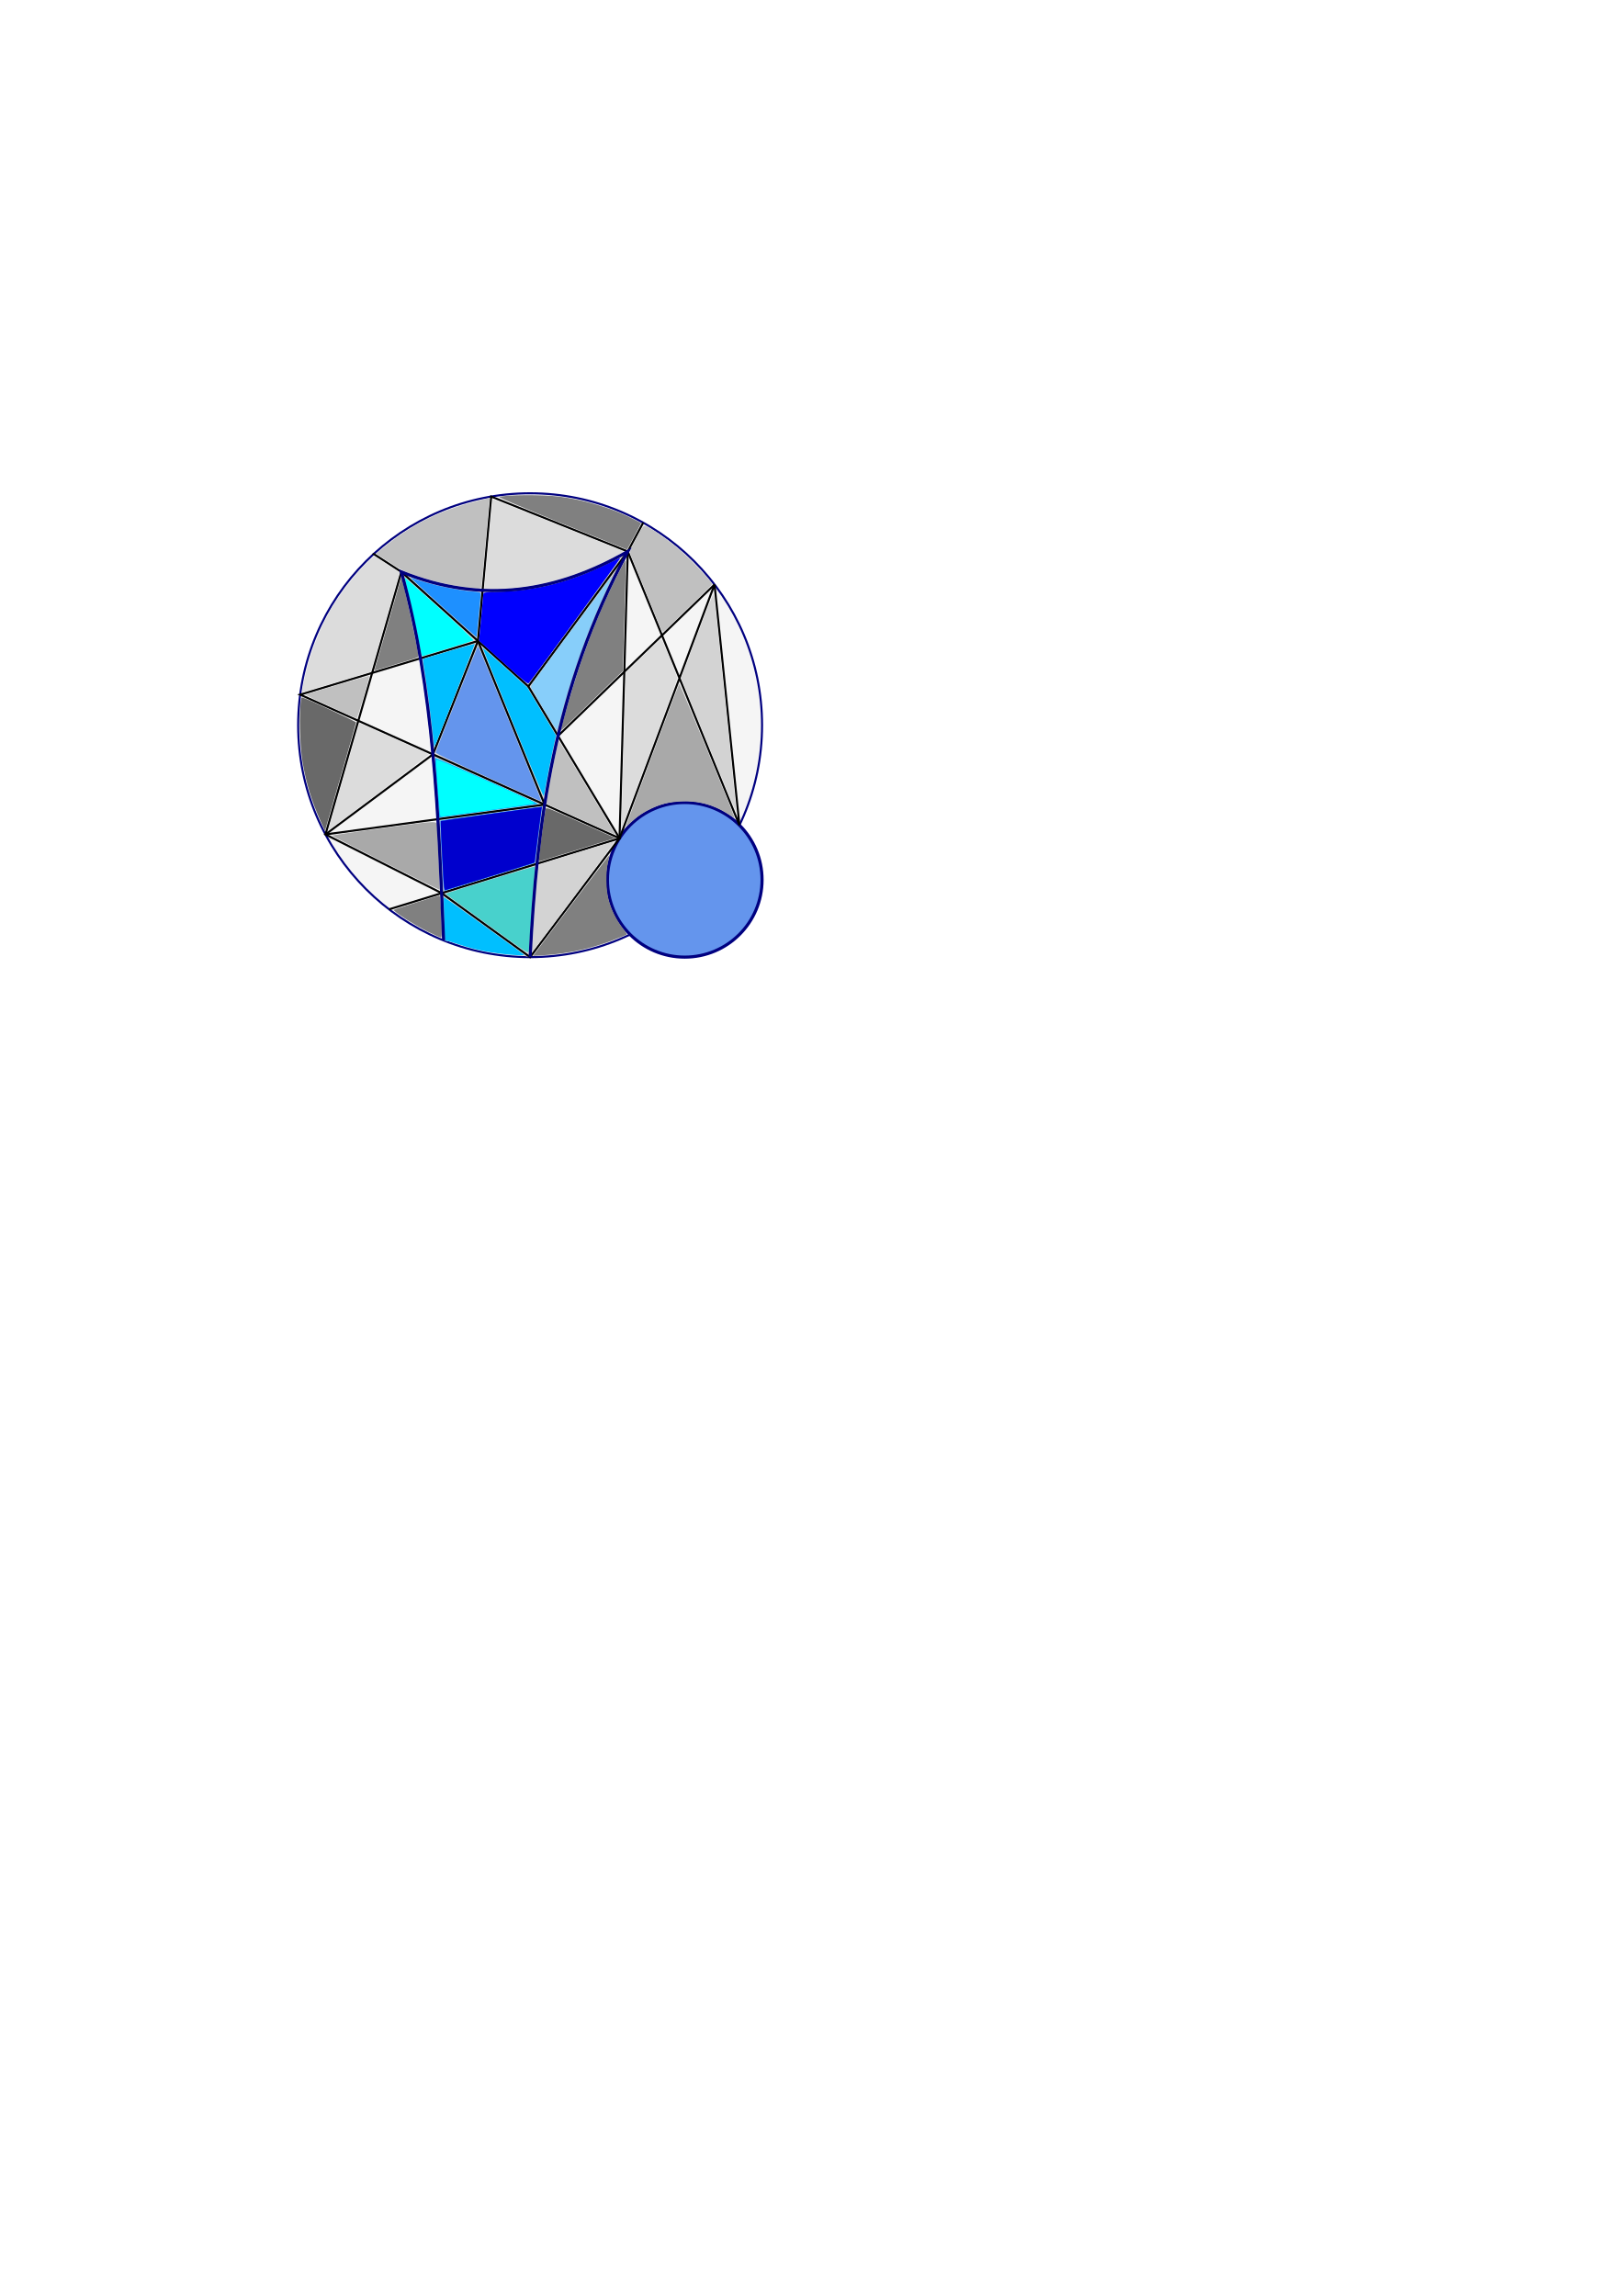
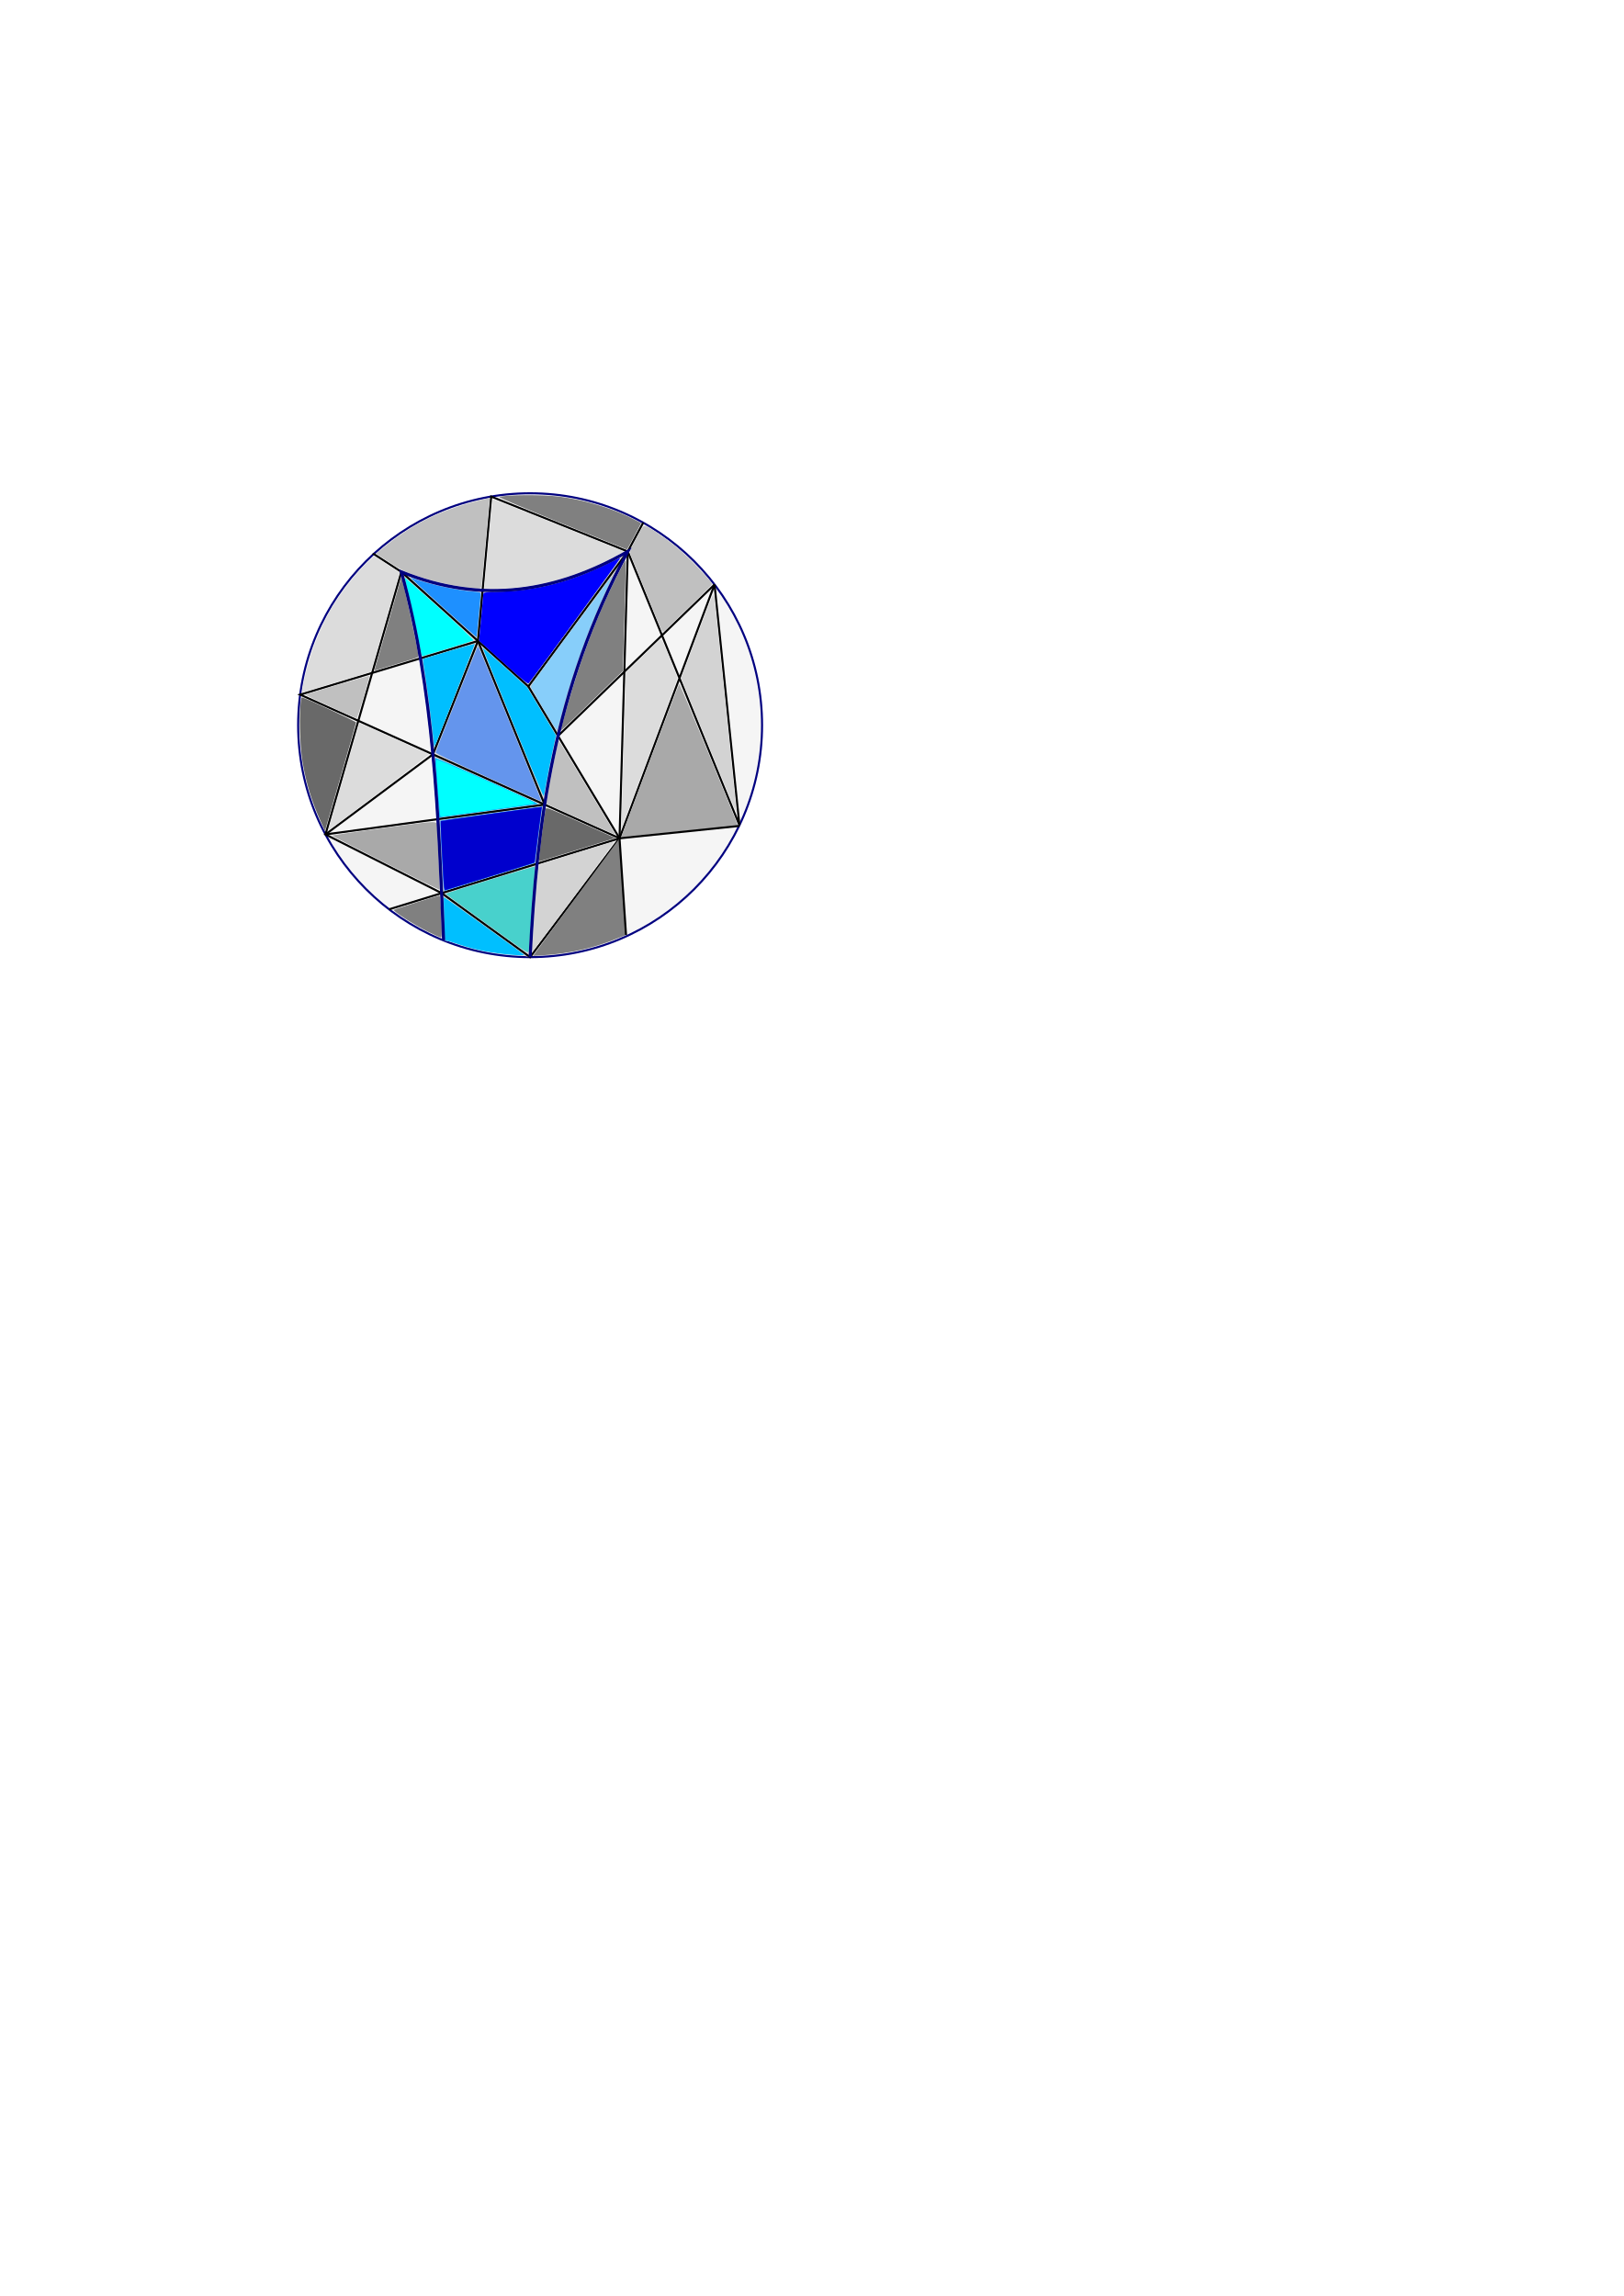
<svg xmlns="http://www.w3.org/2000/svg" width="210mm" height="297mm" viewBox="0 0 210 297" version="1.1" id="svg8">
  <defs id="defs2" />
  <g id="layer1">
    <circle cy="93.809" cx="68.561" id="circle4553" style="fill:#f5f5f5;stroke:#000080;stroke-width:0.265;stroke-miterlimit:4;stroke-dasharray:none;stroke-opacity:1" r="30" />
-     <path style="fill:#6495ed;fill-opacity:1;stroke:#000080;stroke-width:0.4;stroke-miterlimit:4;stroke-dasharray:none;stroke-opacity:1" d="m 98.561,113.809 a 10,10 0 0 1 -10,10 10,10 0 0 1 -10,-10 10,10 0 0 1 10,-10 10,10 0 0 1 10,10 z" id="path21" />
    <path style="fill:#dcdcdc;stroke:#4b0082;stroke-width:0.265px;stroke-linecap:butt;stroke-linejoin:miter;stroke-opacity:1;fill-opacity:1" d="M 57.372,121.644 C 56.712,105.465 56.146,89.262 51.909,73.977 62.503,78.259 72.128,76.53 81.193,71.335 71.543,89.202 69.44,106.548 68.561,123.809" id="path4561" />
    <path style="fill:none;stroke:#000000;stroke-width:0.265px;stroke-linecap:butt;stroke-linejoin:miter;stroke-opacity:1" d="M 51.909,73.977 C 68.331,88.791 68.331,88.791 68.331,88.791 L 81.193,71.335 83.185,67.615" id="path4563" />
    <path style="fill:none;stroke:#000000;stroke-width:0.265px;stroke-linecap:butt;stroke-linejoin:miter;stroke-opacity:1" d="m 68.331,88.791 c 11.794,19.647 11.794,19.647 11.794,19.647 l -29.805,9.188" id="path4567" />
    <path style="fill:none;stroke:#000000;stroke-width:0.265px;stroke-linecap:butt;stroke-linejoin:miter;stroke-opacity:1" d="M 80.125,108.439 38.822,89.856 61.815,82.913" id="path4569" />
    <path style="fill:none;stroke:#000000;stroke-width:0.265px;stroke-linecap:butt;stroke-linejoin:miter;stroke-opacity:1" d="M 63.53,64.234 61.815,82.913 55.992,97.581 42.095,107.936 57.119,115.531 68.561,123.809 80.125,108.439 92.412,75.612 95.632,106.738 81.193,71.335 Z" id="path4571" />
    <path style="fill:none;stroke:#000000;stroke-width:0.265px;stroke-linecap:butt;stroke-linejoin:miter;stroke-opacity:1" d="M 80.125,108.439 C 81.193,71.335 81.193,71.335 81.193,71.335" id="path4573" />
    <path style="fill:none;stroke:#000000;stroke-width:0.265px;stroke-linecap:butt;stroke-linejoin:miter;stroke-opacity:1" d="m 51.909,73.977 c -3.58,-2.319 -3.58,-2.319 -3.58,-2.319 l 0.051,-0.047" id="path4575" />
    <path style="fill:none;stroke:#000000;stroke-width:0.265px;stroke-linecap:butt;stroke-linejoin:miter;stroke-opacity:1" d="m 42.095,107.937 28.343,-3.856" id="path4577" />
    <path style="fill:#ffff00;stroke:#000000;stroke-width:0.265px;stroke-linecap:butt;stroke-linejoin:miter;stroke-opacity:1" d="m 61.815,82.913 c 8.624,21.167 8.624,21.167 8.624,21.167" id="path4579" />
    <path style="fill:none;stroke:#000000;stroke-width:0.265px;stroke-linecap:butt;stroke-linejoin:miter;stroke-opacity:1" d="M 51.909,73.977 C 42.096,107.937 42.096,107.937 42.096,107.937" id="path4581" />
    <path style="fill:none;stroke:#000000;stroke-width:0.265px;stroke-linecap:butt;stroke-linejoin:miter;stroke-opacity:1" d="M 72.172,95.189 92.413,75.613" id="path4583" />
    <path style="fill:#dcdcdc;fill-opacity:1;stroke:none;stroke-width:0.467;stroke-miterlimit:4;stroke-dasharray:none;stroke-opacity:1" d="m 160.726,404.926 c 0.15,-0.481 3.542,-12.194 7.537,-26.03 3.995,-13.836 7.323,-25.215 7.396,-25.288 0.162,-0.162 33.452,14.761 33.937,15.213 0.27,0.251 -45.812,35.026 -48.51,36.608 -0.468,0.274 -0.561,0.143 -0.359,-0.503 z" id="path4587" transform="scale(0.2645833)" />
    <path style="fill:#dcdcdc;fill-opacity:1;stroke:none;stroke-width:0.467;stroke-miterlimit:4;stroke-dasharray:none;stroke-opacity:1" d="m 147.783,337.067 c 2.439,-14.515 8.565,-30.865 15.844,-42.288 4.742,-7.442 13.549,-18.175 17.778,-21.666 l 1.514,-1.25 6.22,4.022 6.22,4.022 -4.41,15.241 c -2.426,8.383 -5.591,19.304 -7.035,24.27 l -2.624,9.029 -16.776,5.064 c -9.227,2.785 -16.823,5.065 -16.88,5.067 -0.058,0.002 0.01,-0.678 0.15,-1.511 z" id="path4589" transform="scale(0.2645833)" />
    <path style="fill:#dcdcdc;fill-opacity:1;stroke:none;stroke-width:0.467;stroke-miterlimit:4;stroke-dasharray:none;stroke-opacity:1" d="m 238.7,266.038 c 1.106,-11.963 2.093,-21.832 2.193,-21.931 0.203,-0.203 63.198,25.003 63.809,25.532 0.548,0.475 -12.419,6.878 -19.587,9.671 -14.598,5.689 -28.346,8.478 -41.783,8.478 h -6.643 z" id="path4591" transform="scale(0.2645833)" />
    <path style="fill:#dcdcdc;fill-opacity:1;stroke:none;stroke-width:0.467;stroke-miterlimit:4;stroke-dasharray:none;stroke-opacity:1" d="m 315.748,289.432 -8.044,-19.759 3.146,-5.97 c 1.731,-3.284 3.341,-6.219 3.578,-6.523 0.317,-0.406 1.352,0.006 3.891,1.547 10.046,6.099 20.606,15.395 28.271,24.887 l 1.709,2.116 -9.412,9.104 c -5.177,5.007 -10.691,10.286 -12.253,11.731 l -2.841,2.627 z" id="path4593" transform="scale(0.2645833)" />
    <path style="fill:#dcdcdc;fill-opacity:1;stroke:none;stroke-width:0.467;stroke-miterlimit:4;stroke-dasharray:none;stroke-opacity:1" d="m 303.879,398.461 c 0.137,-3.844 0.65,-21.089 1.141,-38.321 l 0.892,-31.331 7.982,-7.8 c 4.39,-4.29 8.329,-8.043 8.753,-8.34 0.682,-0.478 1.215,0.544 4.614,8.844 2.114,5.161 3.841,9.698 3.839,10.081 -0.002,0.383 -6.184,17.158 -13.737,37.277 l -13.733,36.58 z" id="path4595" transform="scale(0.2645833)" />
    <path style="fill:#c0c0c0;fill-opacity:1;stroke:none;stroke-width:0.467;stroke-miterlimit:4;stroke-dasharray:none;stroke-opacity:1" d="m 283.535,400.413 -16.581,-7.511 1.342,-7.705 c 1.245,-7.149 4.482,-22.926 4.76,-23.206 0.067,-0.068 6.062,9.788 13.321,21.901 7.259,12.113 13.501,22.496 13.871,23.073 0.37,0.577 0.492,1.028 0.27,1.004 -0.222,-0.025 -7.864,-3.425 -16.984,-7.556 z" id="path4597" transform="scale(0.2645833)" />
    <path style="fill:#dcdcdc;fill-opacity:1;stroke:none;stroke-width:0.467;stroke-miterlimit:4;stroke-dasharray:none;stroke-opacity:1" d="m 260.118,462.907 c 1.248,-19.521 1.678,-25.546 2.288,-32.06 0.396,-4.229 0.864,-7.817 1.041,-7.974 0.177,-0.157 8.395,-2.754 18.262,-5.772 9.867,-3.018 18.241,-5.6 18.607,-5.738 0.542,-0.204 -37.867,51.352 -39.79,53.409 -0.448,0.48 -0.534,0.092 -0.408,-1.864 z" id="path4599" transform="scale(0.2645833)" />
    <path style="fill:#d3d3d3;fill-opacity:1;stroke:none;stroke-width:0.467;stroke-miterlimit:4;stroke-dasharray:none;stroke-opacity:1" d="m 346.327,364.413 -13.39,-32.85 7.821,-20.952 c 5.162,-13.828 7.93,-20.676 8.14,-20.14 0.377,0.961 11.244,106.368 10.992,106.62 -0.095,0.095 -6.198,-14.61 -13.563,-32.678 z" id="path4601" transform="scale(0.2645833)" />
    <path style="fill:#d3d3d3;fill-opacity:1;stroke:none;stroke-width:0.467;stroke-miterlimit:4;stroke-dasharray:none;stroke-opacity:1" d="m 211.186,357.847 c -0.918,-8.69 -2.722,-22.253 -4.016,-30.184 -0.463,-2.837 -0.814,-5.19 -0.78,-5.229 0.233,-0.269 25.148,-7.64 25.445,-7.527 0.275,0.105 -16.713,43.732 -19.443,49.93 -0.243,0.551 -0.675,-1.954 -1.207,-6.99 z" id="path4603" transform="scale(0.2645833)" />
    <path style="fill:#d3d3d3;fill-opacity:1;stroke:none;stroke-width:0.467;stroke-miterlimit:4;stroke-dasharray:none;stroke-opacity:1" d="m 211.636,362.554 c -0.503,-5.817 -3.005,-25.429 -4.222,-33.092 -0.608,-3.826 -1.058,-7.007 -1,-7.068 0.211,-0.223 25.9,-7.924 25.9,-7.764 0,0.091 -4.425,11.336 -9.834,24.99 -5.409,13.653 -9.989,25.232 -10.179,25.731 -0.224,0.588 -0.458,-0.396 -0.665,-2.796 z" id="path4605" transform="scale(0.2645833)" />
    <path style="fill:#d3d3d3;fill-opacity:1;stroke:none;stroke-width:0.467;stroke-miterlimit:4;stroke-dasharray:none;stroke-opacity:1" d="m 246.225,323.745 -11.862,-10.685 1.045,-10.888 c 0.575,-5.988 1.058,-11.307 1.073,-11.82 0.027,-0.882 0.381,-0.937 6.556,-1.025 17.925,-0.256 36.5,-5.037 54.739,-14.088 3.07,-1.523 5.649,-2.703 5.73,-2.621 0.125,0.125 -44.059,60.357 -45.072,61.442 -0.19,0.204 -5.684,-4.438 -12.209,-10.314 z" id="path4607" transform="scale(0.2645833)" />
    <path style="fill:#d3d3d3;fill-opacity:1;stroke:none;stroke-width:0.467;stroke-miterlimit:4;stroke-dasharray:none;stroke-opacity:1" d="m 216.253,429.332 c -0.172,-3.396 -0.573,-11.102 -0.891,-17.125 -0.318,-6.023 -0.565,-10.986 -0.549,-11.029 0.016,-0.043 11.038,-1.567 24.493,-3.386 13.455,-1.819 24.852,-3.395 25.327,-3.502 0.719,-0.162 0.82,0.015 0.603,1.056 -0.144,0.688 -0.928,6.703 -1.743,13.366 -0.815,6.664 -1.534,12.332 -1.597,12.596 -0.091,0.38 -43.923,14.199 -45.037,14.199 -0.16,0 -0.433,-2.778 -0.605,-6.174 z" id="path4609" transform="scale(0.2645833)" />
    <path style="fill:#d3d3d3;fill-opacity:1;stroke:none;stroke-width:0.467;stroke-miterlimit:4;stroke-dasharray:none;stroke-opacity:1" d="m 260.041,464.397 c -0.161,-0.261 -0.183,-0.839 -0.05,-1.285 0.134,-0.446 0.377,-3.223 0.541,-6.17 0.164,-2.947 0.364,-6.302 0.444,-7.456 0.97,-13.879 1.151,-16.226 1.406,-18.301 0.119,-0.967 0.331,-2.936 0.47,-4.375 0.409,-4.208 -0.086,-3.843 9.071,-6.704 1.41,-0.44 3.926,-1.235 5.592,-1.766 8.083,-2.577 21.404,-6.598 21.857,-6.598 0.752,0 0.411,1.015 -0.655,1.949 -0.513,0.449 -0.728,0.823 -0.479,0.832 0.249,0.009 -0.016,0.344 -0.59,0.746 -0.574,0.402 -0.936,0.904 -0.805,1.116 0.131,0.212 -0.075,0.506 -0.458,0.652 -0.383,0.147 -0.696,0.566 -0.696,0.931 0,0.365 -0.315,0.784 -0.699,0.932 -0.384,0.148 -0.699,0.567 -0.699,0.932 0,0.365 -0.315,0.784 -0.699,0.932 -0.384,0.148 -0.699,0.567 -0.699,0.932 0,0.365 -0.315,0.784 -0.699,0.932 -0.384,0.148 -0.699,0.567 -0.699,0.932 0,0.365 -0.315,0.784 -0.699,0.932 -0.384,0.148 -0.699,0.499 -0.699,0.782 0,0.283 -0.262,0.788 -0.582,1.123 -0.32,0.335 -0.897,1.073 -1.281,1.641 -0.384,0.568 -1.014,1.413 -1.398,1.878 -0.384,0.465 -1.014,1.311 -1.398,1.881 -1.181,1.751 -23.917,31.865 -24.529,32.489 -0.372,0.38 -0.678,0.419 -0.868,0.112 z" id="path4611" transform="scale(0.2645833)" />
    <path style="fill:#c0c0c0;fill-opacity:1;stroke:none;stroke-width:0.467;stroke-miterlimit:4;stroke-dasharray:none;stroke-opacity:1" d="m 322.664,306.544 c -0.523,-1.217 -2.21,-5.359 -3.749,-9.203 -1.539,-3.844 -3.079,-7.619 -3.422,-8.388 -0.343,-0.769 -1.276,-3.076 -2.073,-5.126 -0.797,-2.05 -1.681,-4.252 -1.964,-4.893 -0.283,-0.641 -0.675,-1.584 -0.871,-2.097 -0.196,-0.513 -0.788,-1.905 -1.314,-3.094 -1.752,-3.959 -1.744,-4.019 1.222,-9.519 3.975,-7.371 3.848,-7.204 5.218,-6.87 0.649,0.158 1.285,0.415 1.413,0.57 0.128,0.155 1.024,0.698 1.992,1.205 0.967,0.508 2.435,1.501 3.262,2.208 0.827,0.707 1.628,1.285 1.781,1.286 0.153,6.1e-4 0.71,0.368 1.238,0.817 0.528,0.449 1.429,1.13 2.002,1.514 0.573,0.384 1.537,1.118 2.141,1.631 0.605,0.513 1.962,1.666 3.016,2.563 4.114,3.5 14.378,14.185 15.441,16.074 0.242,0.431 -2.285,3.125 -8.155,8.697 -4.678,4.44 -9.974,9.595 -11.768,11.456 -1.794,1.86 -3.531,3.382 -3.861,3.382 -0.329,-1e-4 -1.027,-0.996 -1.55,-2.214 z" id="path4613" transform="scale(0.2645833)" />
    <path style="fill:#c0c0c0;fill-opacity:1;stroke:none;stroke-width:0.467;stroke-miterlimit:4;stroke-dasharray:none;stroke-opacity:1" d="m 161.328,345.432 c -6.878,-3.113 -12.28,-5.734 -12.004,-5.826 4.356,-1.452 31.038,-9.33 31.166,-9.202 0.369,0.369 -5.695,20.757 -6.164,20.723 -0.271,-0.02 -6.12,-2.582 -12.998,-5.695 z" id="path4615" transform="scale(0.2645833)" />
    <path style="fill:#c0c0c0;fill-opacity:1;stroke:none;stroke-width:0.467;stroke-miterlimit:4;stroke-dasharray:none;stroke-opacity:1" d="m 229.985,287.473 c -8.141,-0.832 -18.924,-3.319 -27.568,-6.358 -4.725,-1.661 -6.898,-2.772 -12.193,-6.233 l -6.443,-4.211 4.579,-3.683 c 14.749,-11.862 29.154,-18.587 49.72,-23.213 l 1.338,-0.301 -0.283,2.47 c -0.156,1.358 -1.031,10.857 -1.946,21.109 -0.915,10.252 -1.761,19.111 -1.88,19.688 -0.226,1.096 -0.886,1.186 -5.324,0.733 z" id="path4617" transform="scale(0.2645833)" />
    <path style="fill:#c0c0c0;fill-opacity:1;stroke:none;stroke-width:0.467;stroke-miterlimit:4;stroke-dasharray:none;stroke-opacity:1" d="m 265.647,346.526 c -3.519,-5.882 -6.324,-10.881 -6.235,-11.108 0.291,-0.738 41.12,-55.99 41.266,-55.844 0.078,0.078 -1.311,3.171 -3.088,6.873 -8.864,18.476 -17.438,42.028 -22.923,62.966 -1.124,4.292 -2.174,7.804 -2.333,7.805 -0.159,9.4e-4 -3.168,-4.811 -6.687,-10.693 z" id="path4619" transform="scale(0.2645833)" />
    <path style="fill:#a9a9a9;fill-opacity:1;stroke:none;stroke-width:0.467;stroke-miterlimit:4;stroke-dasharray:none;stroke-opacity:1" d="m 188.628,422.067 c -14.417,-7.281 -26.212,-13.376 -26.212,-13.544 0,-0.168 11.349,-1.844 25.22,-3.723 27.705,-3.753 26.019,-3.729 26.032,-0.372 0.004,0.975 0.335,8.17 0.735,15.989 0.4,7.819 0.663,14.367 0.582,14.552 -0.08,0.185 -11.941,-5.621 -26.358,-12.902 z" id="path4621" transform="scale(0.2645833)" />
-     <path style="fill:#a9a9a9;fill-opacity:1;stroke:none;stroke-width:0.467;stroke-miterlimit:4;stroke-dasharray:none;stroke-opacity:1" d="m 305.941,404.039 c 0,-0.556 25.708,-69.354 26.07,-69.769 0.254,-0.29 27.052,64.606 27.052,65.511 0,0.16 -1.452,-0.648 -3.228,-1.796 -7.061,-4.568 -14.637,-6.575 -23.101,-6.122 -5.843,0.313 -9.283,1.128 -14.061,3.332 -4.083,1.883 -7.066,3.89 -10.287,6.923 -1.346,1.267 -2.446,2.131 -2.446,1.922 z" id="path4623" transform="scale(0.2645833)" />
+     <path style="fill:#a9a9a9;fill-opacity:1;stroke:none;stroke-width:0.467;stroke-miterlimit:4;stroke-dasharray:none;stroke-opacity:1" d="m 303.674,409.33 c 0,-0.556 27.975,-74.645 28.338,-75.06 0.254,-0.29 28.68,68.615 28.68,69.52 z" id="path4623" transform="scale(0.2645833)" />
    <path style="fill:#808080;fill-opacity:1;stroke:none;stroke-width:0.467;stroke-miterlimit:4;stroke-dasharray:none;stroke-opacity:1" d="m 274.254,356.937 c 0,-1.455 5.234,-19.682 8.348,-29.073 5.812,-17.527 11.962,-32.401 19.748,-47.764 3.503,-6.911 3.543,-6.966 3.572,-4.893 0.016,1.153 -0.309,13.525 -0.721,27.493 l -0.75,25.396 -9.389,9.069 c -5.164,4.988 -11.958,11.583 -15.098,14.655 -3.14,3.072 -5.708,5.375 -5.708,5.117 z" id="path4625" transform="scale(0.2645833)" />
    <path style="fill:#808080;fill-opacity:1;stroke:none;stroke-width:0.467;stroke-miterlimit:4;stroke-dasharray:none;stroke-opacity:1" d="m 209.012,455.421 c -6.703,-3.342 -17.095,-10.007 -16.486,-10.573 0.363,-0.337 21.507,-7.012 22.212,-7.012 0.451,0 0.749,3.451 1.059,12.232 0.238,6.753 0.177,8.27 -0.333,8.265 -0.344,-0.003 -3.247,-1.314 -6.453,-2.912 z" id="path4627" transform="scale(0.2645833)" />
    <path style="fill:#808080;fill-opacity:1;stroke:none;stroke-width:0.467;stroke-miterlimit:4;stroke-dasharray:none;stroke-opacity:1" d="m 183.551,325.91 c 0.331,-1.104 3.311,-11.401 6.621,-22.882 l 6.018,-20.875 1.75,6.895 c 1.438,5.667 5.75,26.094 6.545,31.01 0.203,1.255 0.11,1.311 -4.504,2.713 -12.06,3.664 -15.488,4.701 -16.231,4.916 -0.734,0.211 -0.75,0.062 -0.199,-1.776 z" id="path4629" transform="scale(0.2645833)" />
-     <path style="fill:#808080;fill-opacity:1;stroke:none;stroke-width:0.467;stroke-miterlimit:4;stroke-dasharray:none;stroke-opacity:1" d="m 261.269,466.363 c 2.4,-3.427 36.52,-48.482 36.631,-48.371 0.075,0.075 -0.222,1.583 -0.662,3.351 -1.175,4.731 -1.056,13.723 0.245,18.535 1.335,4.933 3.701,9.719 6.771,13.692 2.065,2.672 2.394,3.33 1.762,3.525 -0.427,0.132 -2.244,0.854 -4.038,1.604 -11.168,4.671 -23.571,7.513 -36.309,8.32 l -5.087,0.322 z" id="path4631" transform="scale(0.2645833)" />
+     <path style="fill:#808080;fill-opacity:1;stroke:none;stroke-width:0.467;stroke-miterlimit:4;stroke-dasharray:none;stroke-opacity:1" d="m 261.269,466.363 c 2.4,-3.427 41.566,-56.515 41.566,-56.515 l 3.183,47.247 c -0.427,0.132 -2.244,0.854 -4.038,1.604 -11.168,4.671 -23.571,7.513 -36.309,8.32 l -5.087,0.322 z" id="path4631" transform="scale(0.2645833)" />
    <path style="fill:#696969;fill-opacity:1;stroke:none;stroke-width:0.467;stroke-miterlimit:4;stroke-dasharray:none;stroke-opacity:1" d="m 156.613,401.233 c -4.297,-9.627 -6.85,-17.988 -8.672,-28.401 -1.128,-6.449 -1.676,-19.264 -1.152,-26.954 0.298,-4.37 0.448,-5.021 1.112,-4.838 2.309,0.637 26.163,11.737 26.155,12.171 -0.005,0.284 -3.43,12.33 -7.61,26.769 l -7.601,26.253 z" id="path4633" transform="scale(0.2645833)" />
    <path style="fill:#696969;fill-opacity:1;stroke:none;stroke-width:0.467;stroke-miterlimit:4;stroke-dasharray:none;stroke-opacity:1" d="m 263.704,417.989 c 0.522,-5.38 2.656,-21.324 3.002,-22.425 0.312,-0.994 0.962,-0.746 17.212,6.568 l 16.887,7.601 -17.819,5.496 c -9.801,3.023 -18.219,5.604 -18.707,5.737 -0.831,0.226 -0.868,0.037 -0.575,-2.977 z" id="path4635" transform="scale(0.2645833)" />
    <path style="fill:#808080;fill-opacity:1;stroke:none;stroke-width:0.467;stroke-miterlimit:4;stroke-dasharray:none;stroke-opacity:1" d="m 274.827,255.972 c -17.241,-6.951 -31.081,-12.779 -30.755,-12.95 2.147,-1.131 21.368,-1.255 29.5,-0.191 12.875,1.686 26.654,5.957 37.143,11.513 l 2.677,1.418 -3.376,6.455 c -1.857,3.55 -3.481,6.441 -3.609,6.424 -0.128,-0.017 -14.339,-5.719 -31.58,-12.67 z" id="path4645" transform="scale(0.2645833)" />
    <path style="fill:#6495ed;fill-opacity:1;stroke:none;stroke-width:0.467;stroke-miterlimit:4;stroke-dasharray:none;stroke-opacity:1" d="m 238.558,380.158 c -17.913,-8.092 -25.612,-11.787 -25.572,-12.275 0.077,-0.941 20.384,-52.041 20.679,-52.038 0.128,10e-4 5.33,12.53 11.559,27.841 6.229,15.311 13.185,32.399 15.458,37.974 2.273,5.574 3.991,10.122 3.818,10.105 -0.172,-0.017 -11.847,-5.24 -25.943,-11.608 z" id="path4647" transform="scale(0.2645833)" />
    <path style="fill:#00bfff;fill-opacity:1;stroke:none;stroke-width:0.467;stroke-miterlimit:4;stroke-dasharray:none;stroke-opacity:1" d="m 236.84,465.029 c -8.378,-1.597 -16.032,-4.537 -17.222,-4.825 l -2.164,-0.524 -0.34,-10.429 c -0.187,-5.736 -0.259,-10.511 -0.16,-10.61 0.155,-0.155 38.206,27.144 39.205,28.127 0.198,0.195 -0.673,0.339 -1.936,0.32 -7.283,-0.334 -13.256,-1.289 -17.384,-2.058 z" id="path4649" transform="scale(0.2645833)" />
    <path style="fill:#0000ff;fill-opacity:1;stroke:none;stroke-width:0.123;stroke-miterlimit:4;stroke-dasharray:none;stroke-opacity:1" d="m 65.093,85.712 -3.139,-2.831 0.272,-2.874 c 0.15,-1.581 0.276,-2.991 0.28,-3.133 0.007,-0.251 0.08,-0.261 2.258,-0.332 4.812,-0.157 9.331,-1.368 14.182,-3.803 0.673,-0.338 1.25,-0.589 1.281,-0.558 0.049,0.049 -11.447,15.769 -11.85,16.205 -0.115,0.124 -0.799,-0.433 -3.284,-2.674 z" id="path4651" />
    <path style="fill:#00bfff;fill-opacity:1;stroke:none;stroke-width:0.467;stroke-miterlimit:4;stroke-dasharray:none;stroke-opacity:1" d="m 214.169,391.919 c -0.299,-4.297 -0.791,-10.797 -1.094,-14.445 -0.302,-3.648 -0.421,-6.762 -0.263,-6.92 0.158,-0.158 11.633,4.816 25.5,11.053 13.867,6.237 25.048,11.387 24.845,11.445 -0.203,0.057 -10.539,1.474 -22.969,3.147 -12.43,1.674 -23.247,3.153 -24.038,3.287 l -1.438,0.244 z" id="path4653" transform="scale(0.2645833)" />
    <path style="fill:#00ffff;fill-opacity:1;stroke:none;stroke-width:0.467;stroke-miterlimit:4;stroke-dasharray:none;stroke-opacity:1" d="m 205.948,319.901 c -0.128,-0.568 -1.081,-5.38 -2.118,-10.694 -1.037,-5.314 -2.826,-13.47 -3.976,-18.124 -1.15,-4.654 -2.018,-8.535 -1.928,-8.625 0.09,-0.09 7.758,6.683 17.041,15.05 9.283,8.367 16.711,15.37 16.507,15.562 -0.204,0.192 -5.718,1.952 -12.254,3.911 -6.535,1.959 -12.143,3.65 -12.46,3.757 -0.318,0.107 -0.683,-0.27 -0.811,-0.838 z" id="path4655" transform="scale(0.2645833)" />
    <path style="fill:#48d1cc;fill-opacity:1;stroke:none;stroke-width:0.467;stroke-miterlimit:4;stroke-dasharray:none;stroke-opacity:1" d="m 237.991,451.78 c -11.076,-8.003 -20.142,-14.655 -20.146,-14.783 -0.011,-0.331 43.363,-13.62 43.619,-13.364 0.116,0.116 -0.115,3.637 -0.514,7.823 -0.399,4.187 -1.056,13.175 -1.461,19.974 -0.404,6.799 -0.875,12.933 -1.047,13.631 -0.307,1.251 -0.61,1.054 -20.451,-13.281 z" id="path4657" transform="scale(0.2645833)" />
    <path style="fill:#1e90ff;fill-opacity:1;stroke:none;stroke-width:0.704;stroke-miterlimit:4;stroke-dasharray:none;stroke-opacity:1" d="m 216.584,430.465 c -0.964,-17.122 -1.514,-29.067 -1.346,-29.255 0.194,-0.218 49.688,-7.044 49.808,-6.869 0.036,0.052 -0.303,2.611 -0.754,5.687 -0.45,3.076 -1.252,9.238 -1.781,13.694 -0.529,4.456 -1.021,8.139 -1.093,8.184 -0.072,0.045 -9.878,3.083 -21.791,6.75 -11.913,3.667 -21.905,6.761 -22.203,6.876 -0.383,0.147 -0.63,-1.345 -0.839,-5.066 z" id="path4971" transform="scale(0.2645833)" />
    <path style="fill:#00bfff;fill-opacity:1;stroke:none;stroke-width:0.704;stroke-miterlimit:4;stroke-dasharray:none;stroke-opacity:1" d="m 211.923,362.187 c -0.676,-6.804 -3.127,-25.896 -4.203,-32.745 -0.623,-3.966 -1.093,-7.231 -1.044,-7.255 0.851,-0.419 25.28,-7.564 25.411,-7.433 0.15,0.15 -19.341,49.987 -19.735,50.461 -0.063,0.076 -0.256,-1.287 -0.429,-3.029 z" id="path4973" transform="scale(0.2645833)" />
    <path style="fill:#0000cd;fill-opacity:1;stroke:none;stroke-width:0.704;stroke-miterlimit:4;stroke-dasharray:none;stroke-opacity:1" d="m 217.09,433.696 c -0.357,-2.047 -1.872,-32.024 -1.63,-32.265 0.167,-0.167 39.244,-5.649 46.713,-6.553 l 2.75,-0.333 -0.257,1.344 c -0.141,0.739 -0.947,6.85 -1.79,13.58 l -1.533,12.236 -6.552,2.06 c -12.353,3.884 -36.914,11.447 -37.176,11.447 -0.144,0 -0.38,-0.682 -0.525,-1.514 z" id="path4975" transform="scale(0.2645833)" />
    <path style="fill:#87cefa;fill-opacity:1;stroke:none;stroke-width:0.704;stroke-miterlimit:4;stroke-dasharray:none;stroke-opacity:1" d="m 271.509,355.896 c -0.529,-0.61 -1.108,-1.415 -1.287,-1.788 -0.179,-0.373 -0.74,-1.308 -1.247,-2.077 -0.507,-0.769 -1.071,-1.713 -1.254,-2.097 -0.183,-0.384 -0.835,-1.433 -1.45,-2.33 -0.615,-0.897 -1.31,-2.05 -1.544,-2.563 -0.234,-0.513 -0.842,-1.561 -1.35,-2.33 -0.508,-0.769 -1.155,-1.975 -1.437,-2.679 -0.282,-0.705 -0.715,-1.281 -0.961,-1.281 -0.246,0 -0.337,-0.18 -0.201,-0.399 0.136,-0.219 -0.135,-0.796 -0.602,-1.281 -0.693,-0.721 -0.755,-1.096 -0.341,-2.047 0.279,-0.641 0.719,-1.401 0.979,-1.69 0.259,-0.289 0.786,-0.996 1.17,-1.571 1.046,-1.564 21.872,-29.866 23.012,-31.274 0.542,-0.669 1.301,-1.685 1.685,-2.257 0.384,-0.572 1.062,-1.493 1.506,-2.045 0.444,-0.553 0.97,-1.215 1.169,-1.471 0.199,-0.256 1.042,-1.335 1.873,-2.397 0.831,-1.062 1.51,-2.073 1.51,-2.247 0,-0.174 0.262,-0.59 0.582,-0.924 0.32,-0.335 0.897,-1.079 1.281,-1.655 0.384,-0.575 0.916,-1.283 1.182,-1.572 0.266,-0.289 1.081,-1.317 1.812,-2.286 0.731,-0.968 1.403,-1.687 1.492,-1.598 0.089,0.089 -1.417,3.589 -3.346,7.778 -7.883,17.111 -15.313,37.576 -20.389,56.158 -1.4,5.126 -2.622,9.705 -2.715,10.176 -0.154,0.778 -0.258,0.754 -1.131,-0.253 z" id="path4977" transform="scale(0.2645833)" />
    <path style="fill:#00bfff;fill-opacity:1;stroke:none;stroke-width:0.704;stroke-miterlimit:4;stroke-dasharray:none;stroke-opacity:1" d="m 250.666,353.265 c -8.127,-19.949 -14.775,-36.416 -14.775,-36.594 0,-0.178 4.924,4.128 10.943,9.569 l 10.943,9.892 7.003,11.699 7.003,11.699 -1.845,8.598 c -1.015,4.729 -2.31,11.324 -2.878,14.656 -0.568,3.332 -1.164,6.213 -1.325,6.404 -0.161,0.19 -6.941,-15.976 -15.068,-35.925 z" id="path4979" transform="scale(0.2645833)" />
    <path style="fill:#1e90ff;fill-opacity:1;stroke:none;stroke-width:0.704;stroke-miterlimit:4;stroke-dasharray:none;stroke-opacity:1" d="m 214.754,396.416 c -0.746,-7.897 -1.833,-25.067 -1.601,-25.298 0.456,-0.456 48.833,21.025 48.833,21.684 0,0.203 -45.55,6.587 -46.661,6.54 -0.162,-0.007 -0.419,-1.323 -0.57,-2.925 z" id="path4981" transform="scale(0.2645833)" />
    <path style="fill:#1e90ff;fill-opacity:1;stroke:none;stroke-width:0.704;stroke-miterlimit:4;stroke-dasharray:none;stroke-opacity:1" d="m 216.714,297.133 c -8.869,-7.994 -16.079,-14.589 -16.022,-14.655 0.057,-0.067 1.028,0.21 2.157,0.615 7.487,2.687 20.559,5.513 28.229,6.102 3.54,0.272 3.88,0.384 3.877,1.278 -0.006,1.394 -1.858,20.938 -1.998,21.078 -0.064,0.064 -7.373,-6.424 -16.242,-14.418 z" id="path4983" transform="scale(0.2645833)" />
    <path style="fill:#00ffff;fill-opacity:1;stroke:none;stroke-width:0.704;stroke-miterlimit:4;stroke-dasharray:none;stroke-opacity:1" d="m 215.222,398.973 c -0.131,-0.211 -0.553,-4.569 -0.938,-9.684 -1.262,-16.751 -1.308,-17.92 -0.709,-17.92 1.139,0 38.029,16.189 45.365,19.908 2.738,1.388 2.759,1.414 1.398,1.704 -1.868,0.399 -28.834,4.251 -36.097,5.156 -3.204,0.399 -6.49,0.837 -7.303,0.972 -0.813,0.136 -1.585,0.074 -1.716,-0.138 z" id="path4985" transform="scale(0.2645833)" />
+     <path style="fill:none;stroke:#000000;stroke-width:0.265px;stroke-linecap:butt;stroke-linejoin:miter;stroke-opacity:1" d="M 80.967,120.939 80.125,108.439 95.632,106.838" id="path1050" />
  </g>
  <g id="layer2">
    <path id="path4672" d="M 57.372,121.644 C 56.712,105.465 56.146,89.262 51.909,73.977 62.503,78.259 72.128,76.53 81.193,71.335 71.543,89.202 69.44,106.548 68.561,123.809" style="fill:none;fill-opacity:1;stroke:#000080;stroke-width:0.4;stroke-linecap:butt;stroke-linejoin:miter;stroke-miterlimit:4;stroke-dasharray:none;stroke-opacity:1" />
  </g>
</svg>
